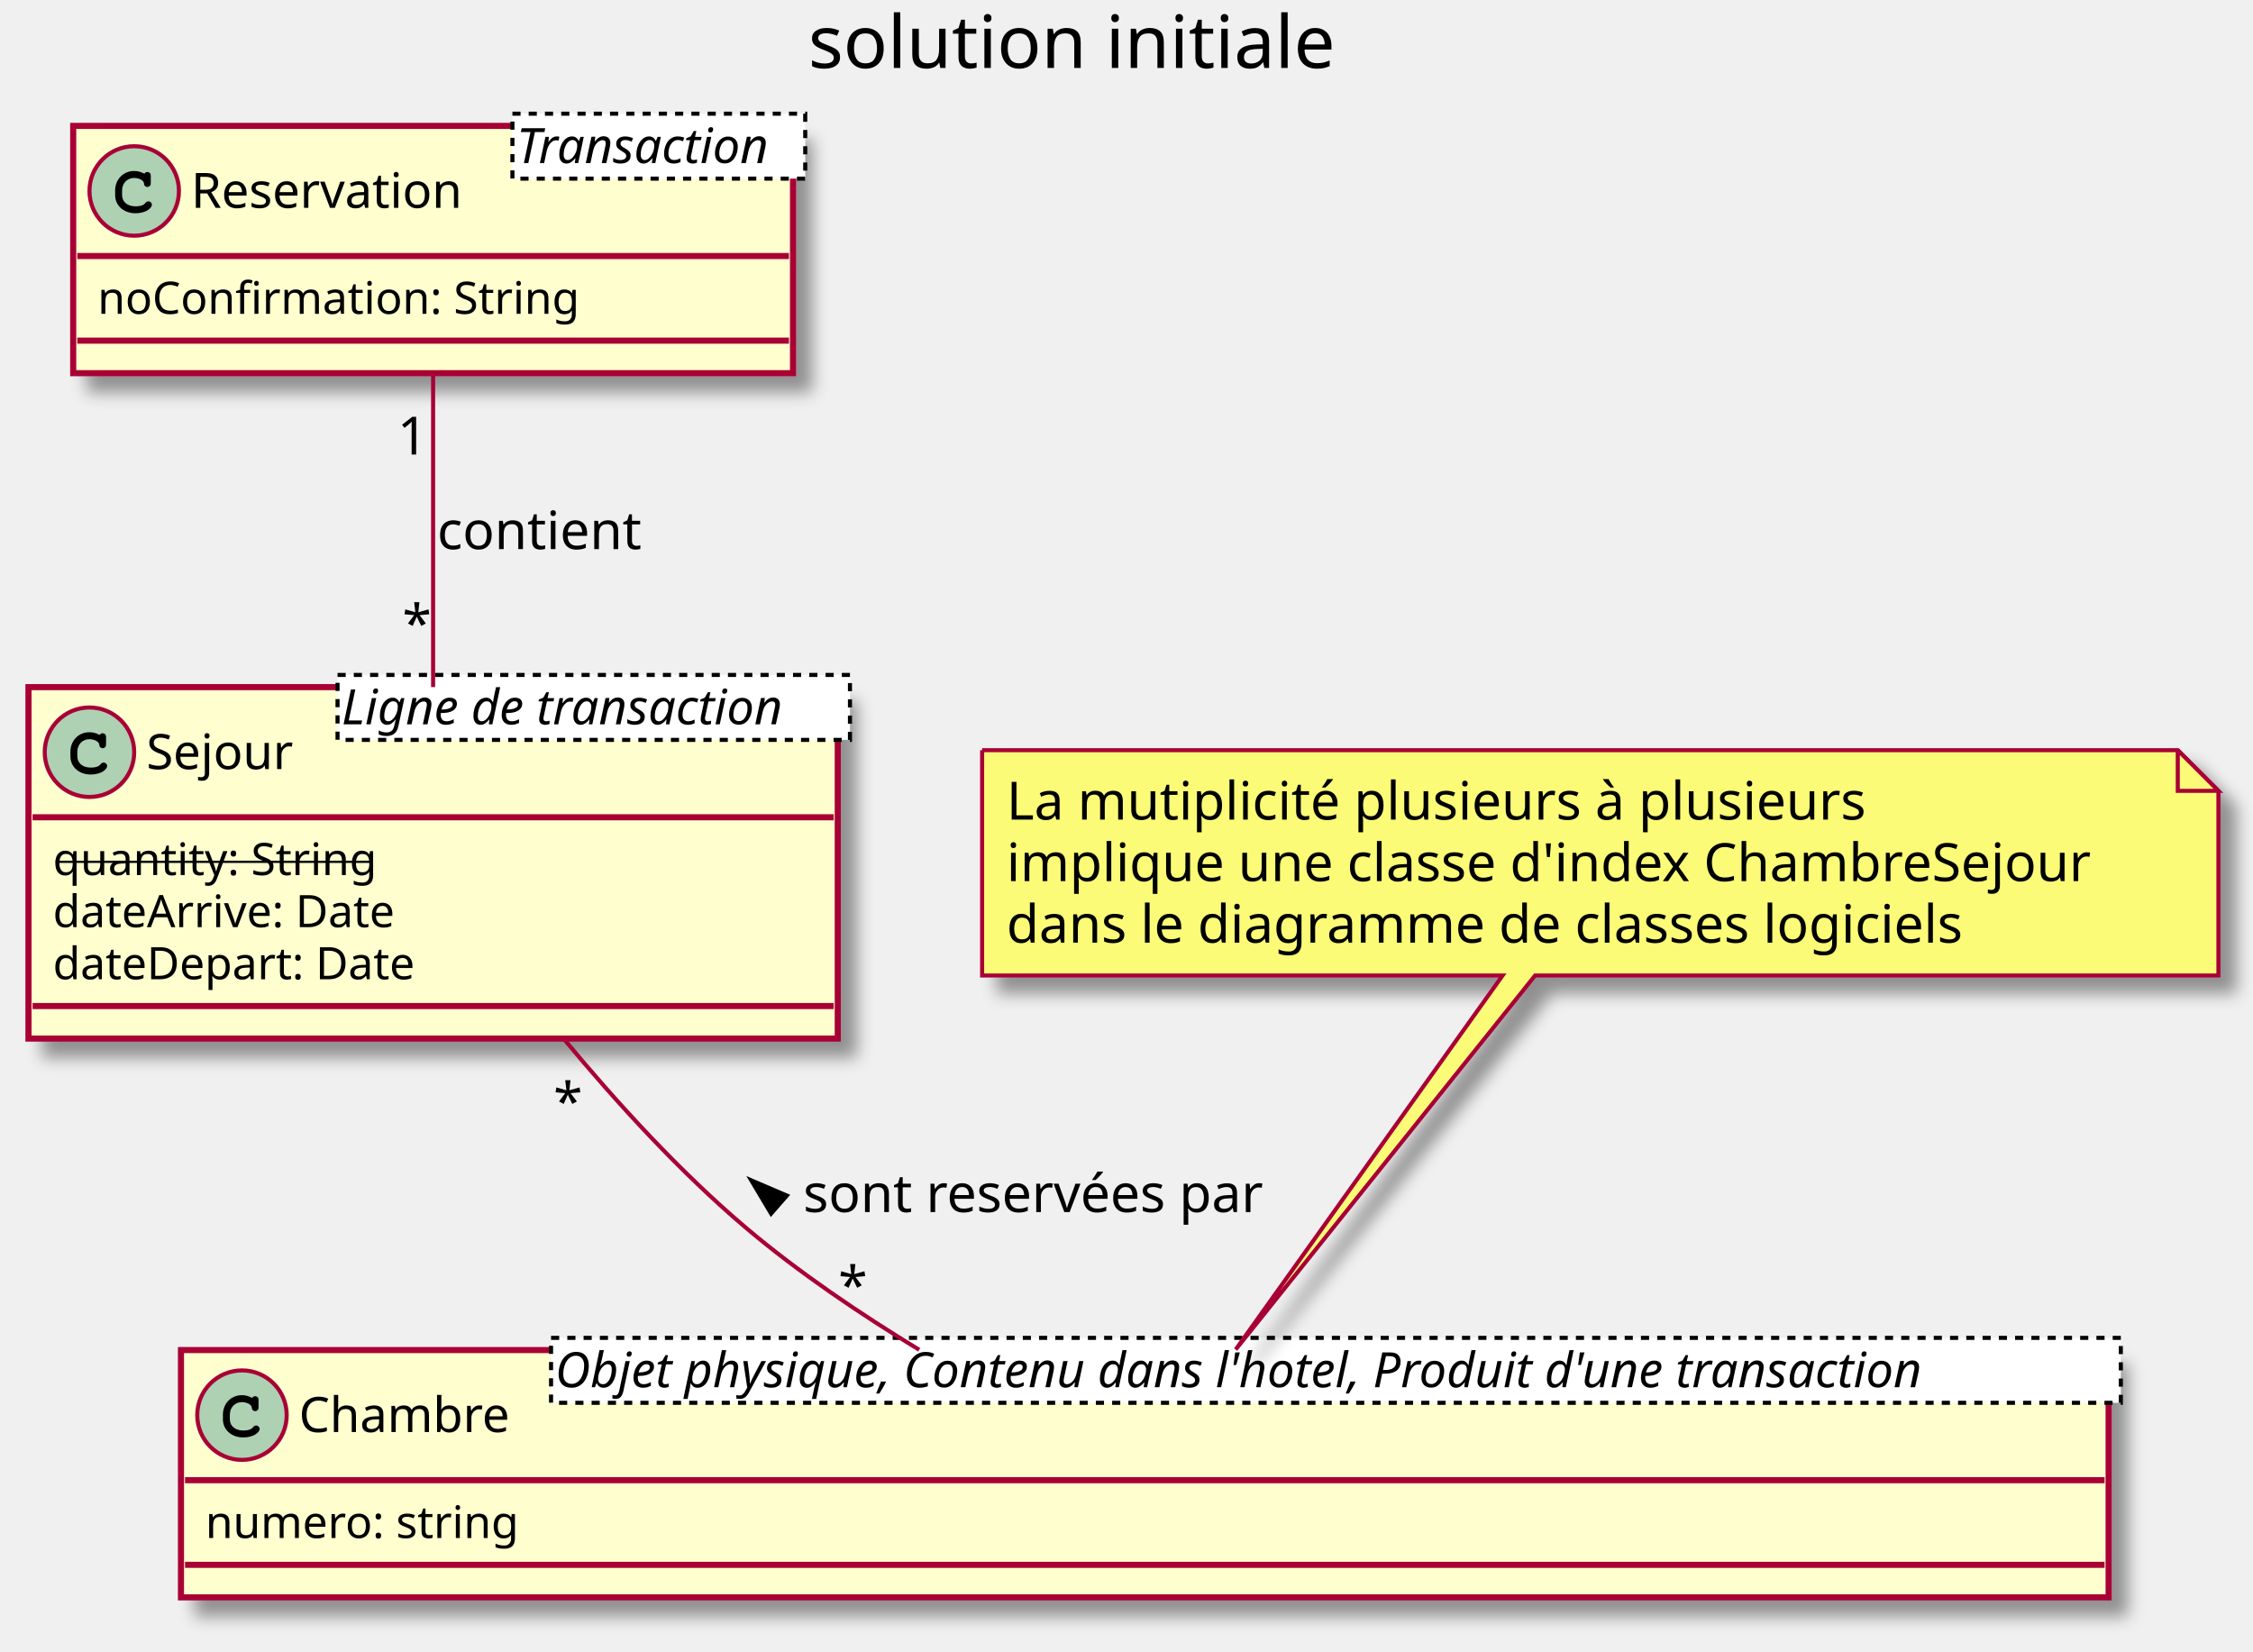
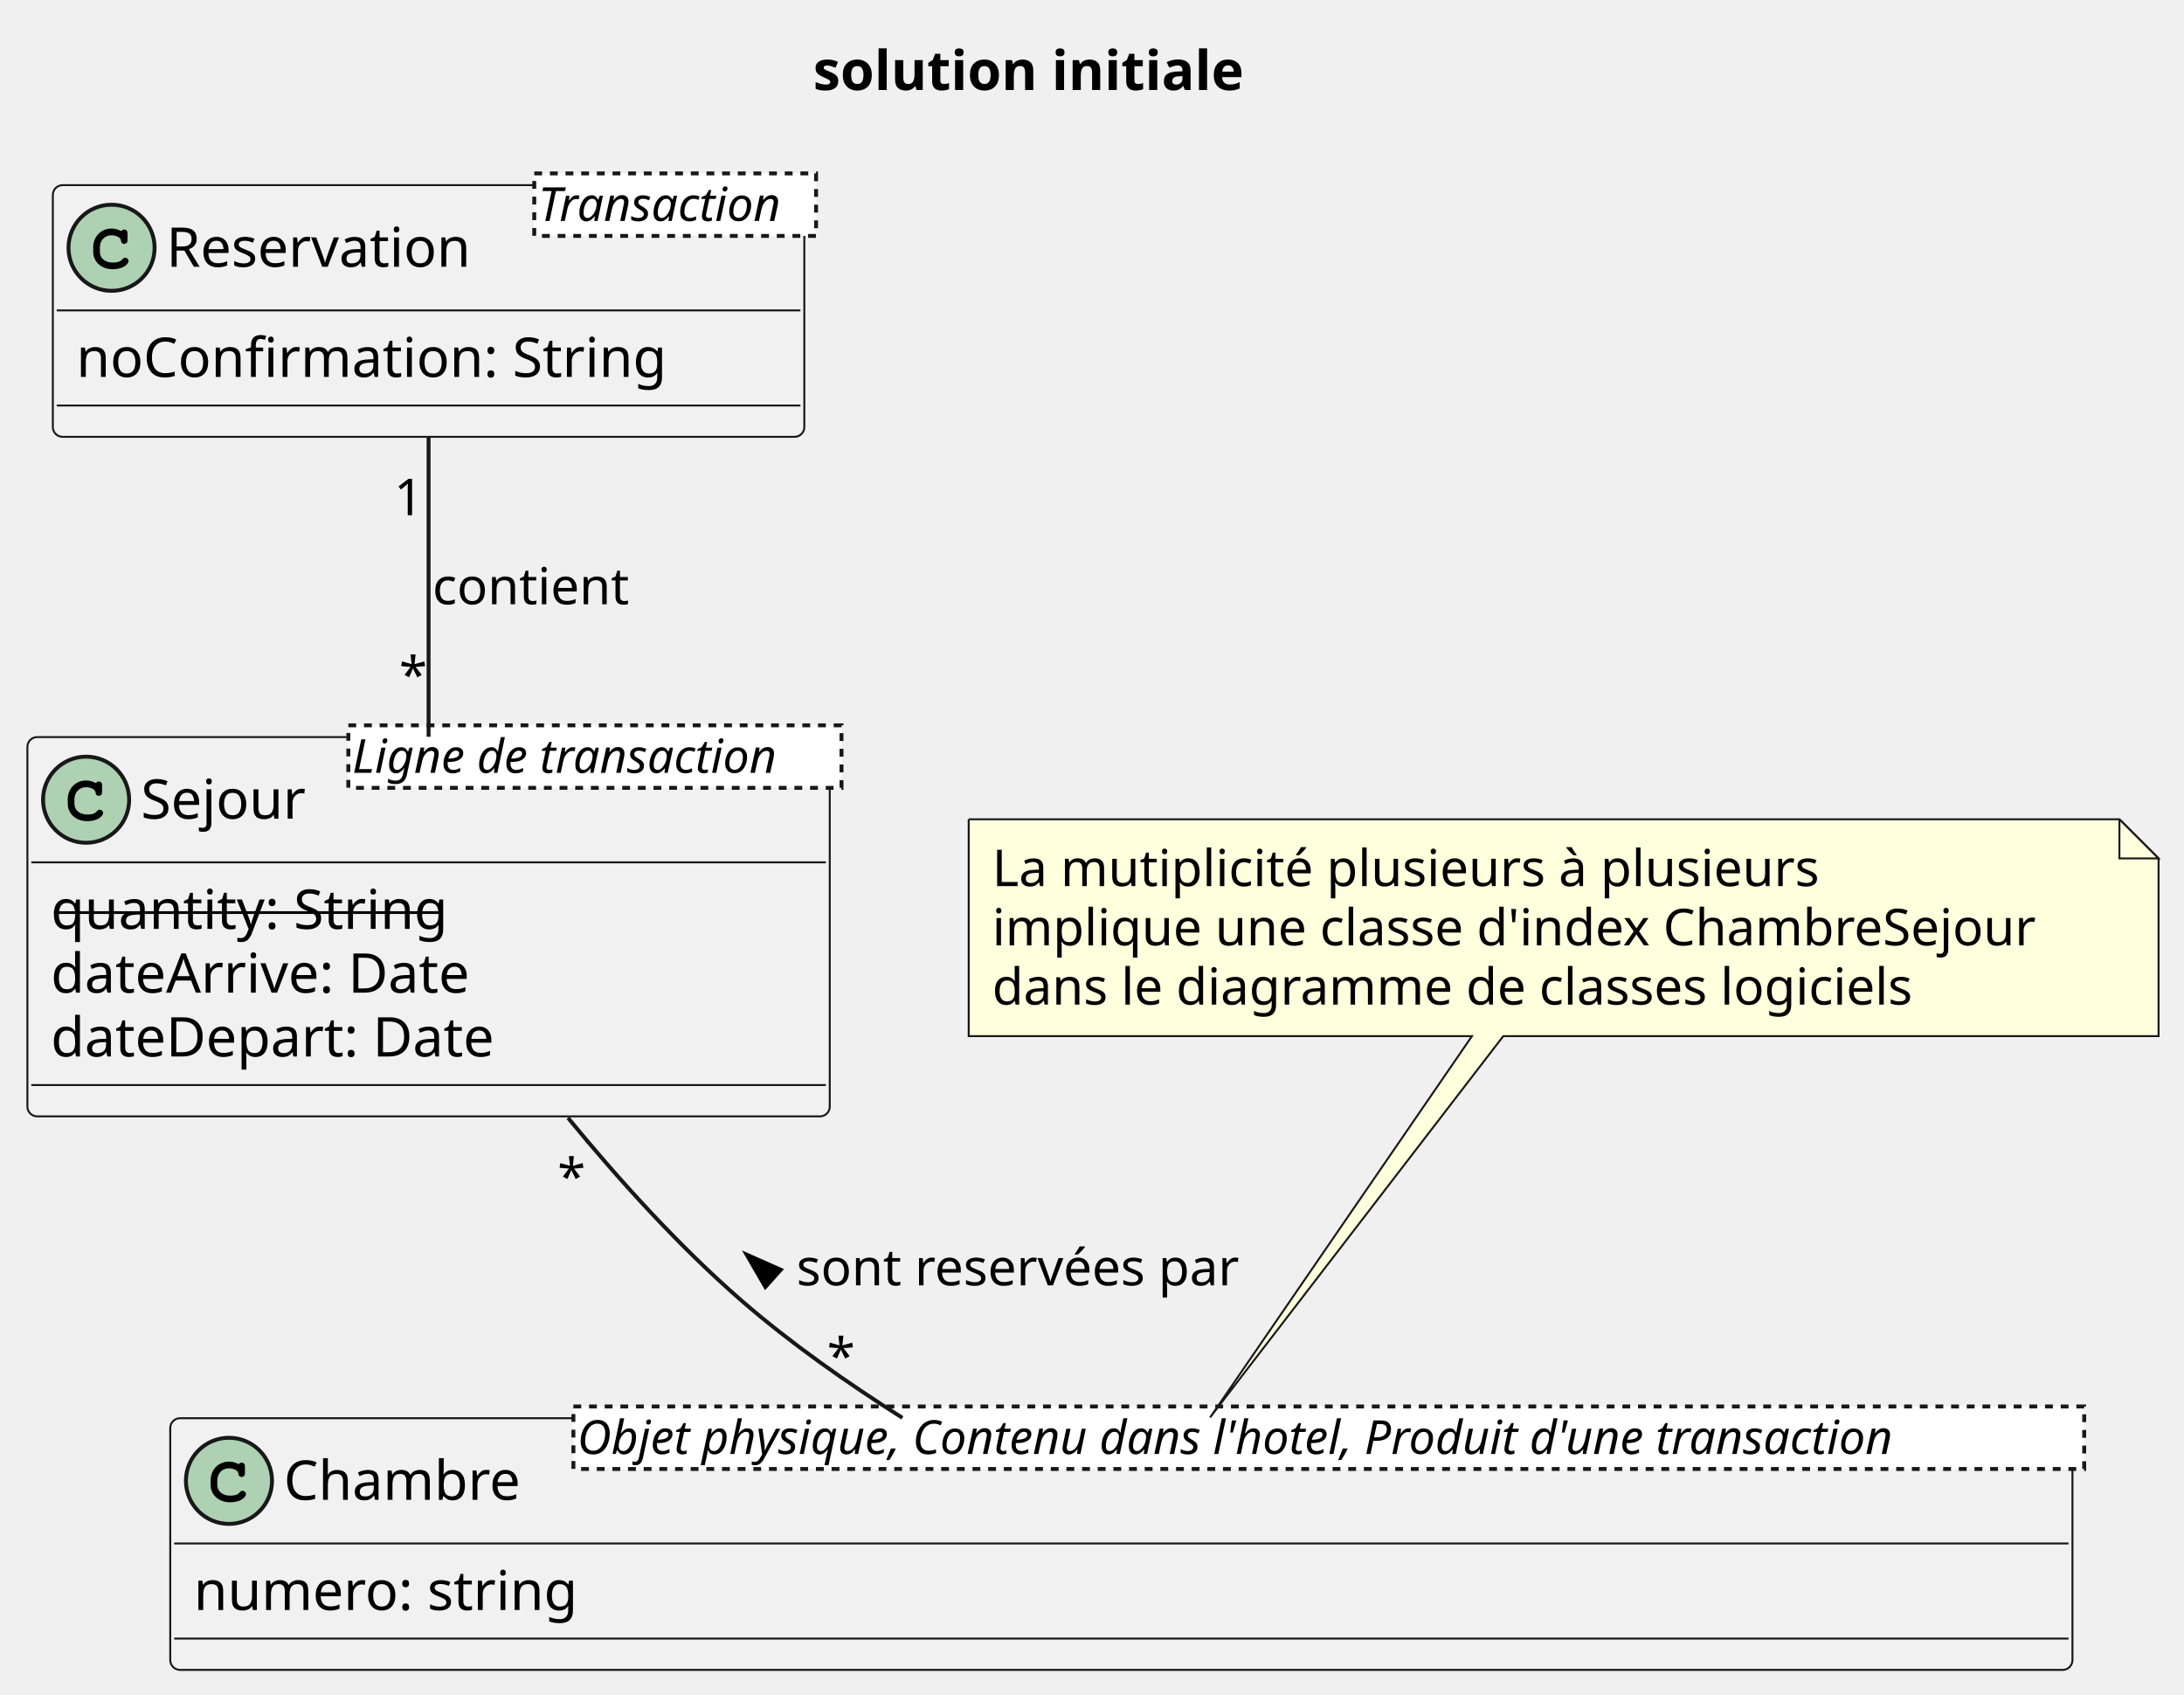
- <svg xmlns="http://www.w3.org/2000/svg" contentScriptType="application/ecmascript" contentStyleType="text/css" height="406px" preserveAspectRatio="none" style="width:554px;height:406px;" version="1.1" viewBox="0 0 554 406" width="554px" zoomAndPan="magnify">
-   <defs>
-     <filter height="300%" id="f1jdddmg0zm1qn" width="300%" x="-1" y="-1">
-       <feGaussianBlur result="blurOut" stdDeviation="2.0" />
-       <feColorMatrix in="blurOut" result="blurOut2" type="matrix" values="0 0 0 0 0 0 0 0 0 0 0 0 0 0 0 0 0 0 .4 0" />
-       <feOffset dx="4.0" dy="4.0" in="blurOut2" result="blurOut3" />
-       <feBlend in="SourceGraphic" in2="blurOut3" mode="normal" />
-     </filter>
-   </defs>
+ <svg xmlns="http://www.w3.org/2000/svg" contentStyleType="text/css" height="433px" preserveAspectRatio="none" style="width:558px;height:433px;background:#FFFFFF;" version="1.1" viewBox="0 0 558 433" width="558px" zoomAndPan="magnify">
+   <defs />
  <g>
-     <text fill="#000000" font-family="sans-serif" font-size="18" lengthAdjust="spacing" textLength="142" x="198.75" y="16.708">solution initiale</text>
-     <rect codeLine="2" fill="#FEFECE" filter="url(#f1jdddmg0zm1qn)" height="60.805" id="Reservation" style="stroke:#A80036;stroke-width:1.5;" width="177" x="18" y="30.953" />
-     <ellipse cx="33" cy="46.953" fill="#ADD1B2" rx="11" ry="11" style="stroke:#A80036;stroke-width:1.0;" />
-     <path d="M35.344,42.625 C34.406,42.188 33.812,42.047 32.938,42.047 C30.312,42.047 28.312,44.125 28.312,46.844 L28.312,47.969 C28.312,50.547 30.422,52.438 33.312,52.438 C34.531,52.438 35.688,52.141 36.438,51.594 C37.016,51.188 37.344,50.734 37.344,50.344 C37.344,49.891 36.953,49.5 36.484,49.5 C36.266,49.5 36.062,49.578 35.875,49.766 C35.422,50.25 35.422,50.25 35.234,50.344 C34.812,50.609 34.125,50.734 33.359,50.734 C31.312,50.734 30.016,49.641 30.016,47.938 L30.016,46.844 C30.016,45.062 31.266,43.75 33,43.75 C33.578,43.75 34.188,43.906 34.656,44.156 C35.141,44.438 35.312,44.656 35.406,45.062 C35.469,45.469 35.5,45.594 35.641,45.719 C35.781,45.859 36.016,45.969 36.234,45.969 C36.5,45.969 36.766,45.828 36.938,45.609 C37.047,45.453 37.078,45.266 37.078,44.844 L37.078,43.422 C37.078,42.984 37.062,42.859 36.969,42.703 C36.812,42.438 36.531,42.297 36.234,42.297 C35.938,42.297 35.734,42.391 35.516,42.703 L35.344,42.625 Z " fill="#000000" />
-     <text fill="#000000" font-family="sans-serif" font-size="12" lengthAdjust="spacing" textLength="71" x="47" y="51.107">Reservation</text>
-     <rect fill="#FFFFFF" height="15.969" style="stroke:#000000;stroke-width:1.0;stroke-dasharray:2.0,2.0;" width="72" x="126" y="27.953" />
-     <text fill="#000000" font-family="sans-serif" font-size="12" font-style="italic" lengthAdjust="spacing" textLength="70" x="127" y="40.092">Transaction</text>
-     <line style="stroke:#A80036;stroke-width:1.5;" x1="19" x2="194" y1="62.953" y2="62.953" />
-     <text fill="#000000" font-family="sans-serif" font-size="11" lengthAdjust="spacing" textLength="126" x="24" y="77.164">noConfirmation: String</text>
-     <line style="stroke:#A80036;stroke-width:1.5;" x1="19" x2="194" y1="83.758" y2="83.758" />
-     <rect codeLine="6" fill="#FEFECE" filter="url(#f1jdddmg0zm1qn)" height="86.414" id="Sejour" style="stroke:#A80036;stroke-width:1.5;" width="199" x="7" y="168.953" />
-     <ellipse cx="22" cy="184.953" fill="#ADD1B2" rx="11" ry="11" style="stroke:#A80036;stroke-width:1.0;" />
-     <path d="M24.344,180.625 C23.406,180.188 22.812,180.047 21.938,180.047 C19.312,180.047 17.312,182.125 17.312,184.844 L17.312,185.969 C17.312,188.547 19.422,190.438 22.312,190.438 C23.531,190.438 24.688,190.141 25.438,189.594 C26.016,189.188 26.344,188.734 26.344,188.344 C26.344,187.891 25.953,187.5 25.484,187.5 C25.266,187.5 25.062,187.578 24.875,187.766 C24.422,188.25 24.422,188.25 24.234,188.344 C23.812,188.609 23.125,188.734 22.359,188.734 C20.312,188.734 19.016,187.641 19.016,185.938 L19.016,184.844 C19.016,183.062 20.266,181.75 22,181.75 C22.578,181.75 23.188,181.906 23.656,182.156 C24.141,182.438 24.312,182.656 24.406,183.062 C24.469,183.469 24.5,183.594 24.641,183.719 C24.781,183.859 25.016,183.969 25.234,183.969 C25.5,183.969 25.766,183.828 25.938,183.609 C26.047,183.453 26.078,183.266 26.078,182.844 L26.078,181.422 C26.078,180.984 26.062,180.859 25.969,180.703 C25.812,180.438 25.531,180.297 25.234,180.297 C24.938,180.297 24.734,180.391 24.516,180.703 L24.344,180.625 Z " fill="#000000" />
-     <text fill="#000000" font-family="sans-serif" font-size="12" lengthAdjust="spacing" textLength="39" x="36" y="189.107">Sejour</text>
-     <rect fill="#FFFFFF" height="15.969" style="stroke:#000000;stroke-width:1.0;stroke-dasharray:2.0,2.0;" width="126" x="83" y="165.953" />
-     <text fill="#000000" font-family="sans-serif" font-size="12" font-style="italic" lengthAdjust="spacing" textLength="124" x="84" y="178.092">Ligne de transaction</text>
-     <line style="stroke:#A80036;stroke-width:1.5;" x1="8" x2="205" y1="200.953" y2="200.953" />
-     <text fill="#000000" font-family="sans-serif" font-size="11" lengthAdjust="spacing" text-decoration="line-through" textLength="86" x="13" y="215.164">quantity: String</text>
-     <text fill="#000000" font-family="sans-serif" font-size="11" lengthAdjust="spacing" textLength="95" x="13" y="227.968">dateArrive: Date</text>
-     <text fill="#000000" font-family="sans-serif" font-size="11" lengthAdjust="spacing" textLength="100" x="13" y="240.773">dateDepart: Date</text>
-     <line style="stroke:#A80036;stroke-width:1.5;" x1="8" x2="205" y1="247.367" y2="247.367" />
-     <rect codeLine="13" fill="#FEFECE" filter="url(#f1jdddmg0zm1qn)" height="60.805" id="Chambre" style="stroke:#A80036;stroke-width:1.5;" width="474" x="44.5" y="331.953" />
-     <ellipse cx="59.5" cy="347.953" fill="#ADD1B2" rx="11" ry="11" style="stroke:#A80036;stroke-width:1.0;" />
-     <path d="M61.844,343.625 C60.906,343.188 60.312,343.047 59.438,343.047 C56.812,343.047 54.812,345.125 54.812,347.844 L54.812,348.969 C54.812,351.547 56.922,353.438 59.812,353.438 C61.031,353.438 62.188,353.141 62.938,352.594 C63.516,352.188 63.844,351.734 63.844,351.344 C63.844,350.891 63.453,350.5 62.984,350.5 C62.766,350.5 62.562,350.578 62.375,350.766 C61.922,351.25 61.922,351.25 61.734,351.344 C61.312,351.609 60.625,351.734 59.859,351.734 C57.812,351.734 56.516,350.641 56.516,348.938 L56.516,347.844 C56.516,346.062 57.766,344.75 59.5,344.75 C60.078,344.75 60.688,344.906 61.156,345.156 C61.641,345.438 61.812,345.656 61.906,346.062 C61.969,346.469 62,346.594 62.141,346.719 C62.281,346.859 62.516,346.969 62.734,346.969 C63,346.969 63.266,346.828 63.438,346.609 C63.547,346.453 63.578,346.266 63.578,345.844 L63.578,344.422 C63.578,343.984 63.562,343.859 63.469,343.703 C63.312,343.438 63.031,343.297 62.734,343.297 C62.438,343.297 62.234,343.391 62.016,343.703 L61.844,343.625 Z " fill="#000000" />
-     <text fill="#000000" font-family="sans-serif" font-size="12" lengthAdjust="spacing" textLength="54" x="73.5" y="352.107">Chambre</text>
-     <rect fill="#FFFFFF" height="15.969" style="stroke:#000000;stroke-width:1.0;stroke-dasharray:2.0,2.0;" width="386" x="135.5" y="328.953" />
-     <text fill="#000000" font-family="sans-serif" font-size="12" font-style="italic" lengthAdjust="spacing" textLength="384" x="136.5" y="341.092">Objet physique, Contenu dans l'hotel, Produit d'une transaction</text>
-     <line style="stroke:#A80036;stroke-width:1.5;" x1="45.5" x2="517.5" y1="363.953" y2="363.953" />
-     <text fill="#000000" font-family="sans-serif" font-size="11" lengthAdjust="spacing" textLength="82" x="50.5" y="378.164">numero: string</text>
-     <line style="stroke:#A80036;stroke-width:1.5;" x1="45.5" x2="517.5" y1="384.758" y2="384.758" />
-     <path d="M241.5,184.453 L241.5,239.852 A0,0 0 0 0 241.5,239.852 L369.477,239.852 L303.848,331.821 L377.477,239.852 L545.5,239.852 A0,0 0 0 0 545.5,239.852 L545.5,194.453 L535.5,184.453 L241.5,184.453 A0,0 0 0 0 241.5,184.453 " fill="#FBFB77" filter="url(#f1jdddmg0zm1qn)" style="stroke:#A80036;stroke-width:1.0;" />
-     <path d="M535.5,184.453 L535.5,194.453 L545.5,194.453 L535.5,184.453 " fill="#FBFB77" style="stroke:#A80036;stroke-width:1.0;" />
-     <text fill="#000000" font-family="sans-serif" font-size="13" lengthAdjust="spacing" textLength="219" x="247.5" y="201.52">La mutiplicité plusieurs à plusieurs</text>
-     <text fill="#000000" font-family="sans-serif" font-size="13" lengthAdjust="spacing" textLength="279" x="247.5" y="216.653">implique une classe d'index ChambreSejour</text>
-     <text fill="#000000" font-family="sans-serif" font-size="13" lengthAdjust="spacing" textLength="249" x="247.5" y="231.786">dans le diagramme de classes logiciels</text>
-     <path codeLine="17" d="M106.5,92.147 C106.5,114.154 106.5,144.447 106.5,168.935 " fill="none" id="Reservation-Sejour" style="stroke:#A80036;stroke-width:1.0;" />
-     <text fill="#000000" font-family="sans-serif" font-size="13" lengthAdjust="spacing" textLength="52" x="107.5" y="135.02">contient</text>
-     <text fill="#000000" font-family="sans-serif" font-size="13" lengthAdjust="spacing" textLength="8" x="97.713" y="111.766">1</text>
-     <text fill="#000000" font-family="sans-serif" font-size="13" lengthAdjust="spacing" textLength="7" x="98.942" y="157.928">*</text>
-     <path codeLine="18" d="M138.536,255.317 C151.519,270.978 167.27,288.238 183.5,301.953 C196.423,312.873 211.568,323.101 226.035,331.893 " fill="none" id="Sejour-Chambre" style="stroke:#A80036;stroke-width:1.0;" />
-     <polygon fill="#000000" points="184.737,290.227,189.608,298.395,193.48,293.972,184.737,290.227" style="stroke:#000000;stroke-width:1.0;" />
-     <text fill="#000000" font-family="sans-serif" font-size="13" lengthAdjust="spacing" textLength="121" x="197.5" y="298.02">sont reservées par</text>
-     <text fill="#000000" font-family="sans-serif" font-size="13" lengthAdjust="spacing" textLength="7" x="136.084" y="275.468">*</text>
-     <text fill="#000000" font-family="sans-serif" font-size="13" lengthAdjust="spacing" textLength="7" x="206.136" y="320.67">*</text>
+     <text fill="#000000" font-family="sans-serif" font-size="14" font-weight="bold" lengthAdjust="spacing" textLength="129" x="207.75" y="22.995">solution initiale</text>
+     <g id="elem_Reservation">
+       <rect codeLine="2" fill="#F1F1F1" height="64.297" id="Reservation" rx="2.5" ry="2.5" style="stroke:#181818;stroke-width:0.5;" width="192" x="13.5" y="47.297" />
+       <ellipse cx="28.5" cy="63.297" fill="#ADD1B2" rx="11" ry="11" style="stroke:#181818;stroke-width:1.0;" />
+       <path d="M30.844,58.969 C29.906,58.531 29.312,58.391 28.438,58.391 C25.812,58.391 23.812,60.469 23.812,63.188 L23.812,64.312 C23.812,66.891 25.922,68.781 28.812,68.781 C30.031,68.781 31.188,68.484 31.938,67.938 C32.516,67.531 32.844,67.078 32.844,66.688 C32.844,66.234 32.453,65.844 31.984,65.844 C31.766,65.844 31.562,65.922 31.375,66.109 C30.922,66.594 30.922,66.594 30.734,66.688 C30.312,66.953 29.625,67.078 28.859,67.078 C26.812,67.078 25.516,65.984 25.516,64.281 L25.516,63.188 C25.516,61.406 26.766,60.094 28.5,60.094 C29.078,60.094 29.688,60.25 30.156,60.5 C30.641,60.781 30.812,61 30.906,61.406 C30.969,61.812 31,61.938 31.141,62.062 C31.281,62.203 31.516,62.312 31.734,62.312 C32,62.312 32.266,62.172 32.438,61.953 C32.547,61.797 32.578,61.609 32.578,61.188 L32.578,59.766 C32.578,59.328 32.562,59.203 32.469,59.047 C32.312,58.781 32.031,58.641 31.734,58.641 C31.438,58.641 31.234,58.734 31.016,59.047 L30.844,58.969 Z " fill="#000000" />
+       <text fill="#000000" font-family="sans-serif" font-size="14" lengthAdjust="spacing" textLength="86" x="42.5" y="68.144">Reservation</text>
+       <rect fill="#FFFFFF" height="15.969" style="stroke:#181818;stroke-width:1.0;stroke-dasharray:2.0,2.0;" width="72" x="136.5" y="44.297" />
+       <text fill="#000000" font-family="sans-serif" font-size="12" font-style="italic" lengthAdjust="spacing" textLength="70" x="137.5" y="56.435">Transaction</text>
+       <line style="stroke:#181818;stroke-width:0.5;" x1="14.5" x2="204.5" y1="79.297" y2="79.297" />
+       <text fill="#000000" font-family="sans-serif" font-size="14" lengthAdjust="spacing" textLength="166" x="19.5" y="96.292">noConfirmation: String</text>
+       <line style="stroke:#181818;stroke-width:0.5;" x1="14.5" x2="204.5" y1="103.594" y2="103.594" />
+     </g>
+     <g id="elem_Sejour">
+       <rect codeLine="6" fill="#F1F1F1" height="96.891" id="Sejour" rx="2.5" ry="2.5" style="stroke:#181818;stroke-width:0.5;" width="205" x="7" y="188.297" />
+       <ellipse cx="22" cy="204.297" fill="#ADD1B2" rx="11" ry="11" style="stroke:#181818;stroke-width:1.0;" />
+       <path d="M24.344,199.969 C23.406,199.531 22.812,199.391 21.938,199.391 C19.312,199.391 17.312,201.469 17.312,204.188 L17.312,205.312 C17.312,207.891 19.422,209.781 22.312,209.781 C23.531,209.781 24.688,209.484 25.438,208.938 C26.016,208.531 26.344,208.078 26.344,207.688 C26.344,207.234 25.953,206.844 25.484,206.844 C25.266,206.844 25.062,206.922 24.875,207.109 C24.422,207.594 24.422,207.594 24.234,207.688 C23.812,207.953 23.125,208.078 22.359,208.078 C20.312,208.078 19.016,206.984 19.016,205.281 L19.016,204.188 C19.016,202.406 20.266,201.094 22,201.094 C22.578,201.094 23.188,201.25 23.656,201.5 C24.141,201.781 24.312,202 24.406,202.406 C24.469,202.812 24.5,202.938 24.641,203.062 C24.781,203.203 25.016,203.312 25.234,203.312 C25.5,203.312 25.766,203.172 25.938,202.953 C26.047,202.797 26.078,202.609 26.078,202.188 L26.078,200.766 C26.078,200.328 26.062,200.203 25.969,200.047 C25.812,199.781 25.531,199.641 25.234,199.641 C24.938,199.641 24.734,199.734 24.516,200.047 L24.344,199.969 Z " fill="#000000" />
+       <text fill="#000000" font-family="sans-serif" font-size="14" lengthAdjust="spacing" textLength="45" x="36" y="209.144">Sejour</text>
+       <rect fill="#FFFFFF" height="15.969" style="stroke:#181818;stroke-width:1.0;stroke-dasharray:2.0,2.0;" width="126" x="89" y="185.297" />
+       <text fill="#000000" font-family="sans-serif" font-size="12" font-style="italic" lengthAdjust="spacing" textLength="124" x="90" y="197.435">Ligne de transaction</text>
+       <line style="stroke:#181818;stroke-width:0.5;" x1="8" x2="211" y1="220.297" y2="220.297" />
+       <text fill="#000000" font-family="sans-serif" font-size="14" lengthAdjust="spacing" text-decoration="line-through" textLength="113" x="13" y="237.292">quantity: String</text>
+       <text fill="#000000" font-family="sans-serif" font-size="14" lengthAdjust="spacing" textLength="120" x="13" y="253.589">dateArrive: Date</text>
+       <text fill="#000000" font-family="sans-serif" font-size="14" lengthAdjust="spacing" textLength="128" x="13" y="269.886">dateDepart: Date</text>
+       <line style="stroke:#181818;stroke-width:0.5;" x1="8" x2="211" y1="277.188" y2="277.188" />
+     </g>
+     <g id="elem_Chambre">
+       <rect codeLine="13" fill="#F1F1F1" height="64.297" id="Chambre" rx="2.5" ry="2.5" style="stroke:#181818;stroke-width:0.5;" width="486" x="43.5" y="362.297" />
+       <ellipse cx="58.5" cy="378.297" fill="#ADD1B2" rx="11" ry="11" style="stroke:#181818;stroke-width:1.0;" />
+       <path d="M60.844,373.969 C59.906,373.531 59.312,373.391 58.438,373.391 C55.812,373.391 53.812,375.469 53.812,378.188 L53.812,379.312 C53.812,381.891 55.922,383.781 58.812,383.781 C60.031,383.781 61.188,383.484 61.938,382.938 C62.516,382.531 62.844,382.078 62.844,381.688 C62.844,381.234 62.453,380.844 61.984,380.844 C61.766,380.844 61.562,380.922 61.375,381.109 C60.922,381.594 60.922,381.594 60.734,381.688 C60.312,381.953 59.625,382.078 58.859,382.078 C56.812,382.078 55.516,380.984 55.516,379.281 L55.516,378.188 C55.516,376.406 56.766,375.094 58.5,375.094 C59.078,375.094 59.688,375.25 60.156,375.5 C60.641,375.781 60.812,376 60.906,376.406 C60.969,376.812 61,376.938 61.141,377.062 C61.281,377.203 61.516,377.312 61.734,377.312 C62,377.312 62.266,377.172 62.438,376.953 C62.547,376.797 62.578,376.609 62.578,376.188 L62.578,374.766 C62.578,374.328 62.562,374.203 62.469,374.047 C62.312,373.781 62.031,373.641 61.734,373.641 C61.438,373.641 61.234,373.734 61.016,374.047 L60.844,373.969 Z " fill="#000000" />
+       <text fill="#000000" font-family="sans-serif" font-size="14" lengthAdjust="spacing" textLength="66" x="72.5" y="383.144">Chambre</text>
+       <rect fill="#FFFFFF" height="15.969" style="stroke:#181818;stroke-width:1.0;stroke-dasharray:2.0,2.0;" width="386" x="146.5" y="359.297" />
+       <text fill="#000000" font-family="sans-serif" font-size="12" font-style="italic" lengthAdjust="spacing" textLength="384" x="147.5" y="371.435">Objet physique, Contenu dans l'hotel, Produit d'une transaction</text>
+       <line style="stroke:#181818;stroke-width:0.5;" x1="44.5" x2="528.5" y1="394.297" y2="394.297" />
+       <text fill="#000000" font-family="sans-serif" font-size="14" lengthAdjust="spacing" textLength="106" x="49.5" y="411.292">numero: string</text>
+       <line style="stroke:#181818;stroke-width:0.5;" x1="44.5" x2="528.5" y1="418.594" y2="418.594" />
+     </g>
+     <g id="elem_GMN5">
+       <path d="M247.5,209.297 L247.5,264.695 A0,0 0 0 0 247.5,264.695 L376.075,264.695 L309.168,362.104 L384.075,264.695 L551.5,264.695 A0,0 0 0 0 551.5,264.695 L551.5,219.297 L541.5,209.297 L247.5,209.297 A0,0 0 0 0 247.5,209.297 " fill="#FEFFDD" style="stroke:#181818;stroke-width:0.5;" />
+       <path d="M541.5,209.297 L541.5,219.297 L551.5,219.297 L541.5,209.297 " fill="#FEFFDD" style="stroke:#181818;stroke-width:0.5;" />
+       <text fill="#000000" font-family="sans-serif" font-size="13" lengthAdjust="spacing" textLength="219" x="253.5" y="226.364">La mutiplicité plusieurs à plusieurs</text>
+       <text fill="#000000" font-family="sans-serif" font-size="13" lengthAdjust="spacing" textLength="279" x="253.5" y="241.497">implique une classe d'index ChambreSejour</text>
+       <text fill="#000000" font-family="sans-serif" font-size="13" lengthAdjust="spacing" textLength="249" x="253.5" y="256.629">dans le diagramme de classes logiciels</text>
+     </g>
+     <g id="link_Reservation_Sejour">
+       <path codeLine="17" d="M109.5,111.391 C109.5,133.371 109.5,163.246 109.5,188.211 " fill="none" id="Reservation-Sejour" style="stroke:#181818;stroke-width:1.0;" />
+       <text fill="#000000" font-family="sans-serif" font-size="13" lengthAdjust="spacing" textLength="52" x="110.5" y="154.364">contient</text>
+       <text fill="#000000" font-family="sans-serif" font-size="13" lengthAdjust="spacing" textLength="8" x="100.675" y="131.607">1</text>
+       <text fill="#000000" font-family="sans-serif" font-size="13" lengthAdjust="spacing" textLength="7" x="101.986" y="177.058">*</text>
+     </g>
+     <g id="link_Sejour_Chambre">
+       <path codeLine="18" d="M145.125,285.574 C158.139,301.404 173.591,318.488 189.5,332.297 C201.97,343.12 216.55,353.337 230.561,362.204 " fill="none" id="Sejour-Chambre" style="stroke:#181818;stroke-width:1.0;" />
+       <polygon fill="#000000" points="190.778,320.525,195.549,328.752,199.474,324.376,190.778,320.525" style="stroke:#000000;stroke-width:1.0;" />
+       <text fill="#000000" font-family="sans-serif" font-size="13" lengthAdjust="spacing" textLength="121" x="203.5" y="328.364">sont reservées par</text>
+       <text fill="#000000" font-family="sans-serif" font-size="13" lengthAdjust="spacing" textLength="7" x="142.442" y="305.219">*</text>
+       <text fill="#000000" font-family="sans-serif" font-size="13" lengthAdjust="spacing" textLength="7" x="211.302" y="351.088">*</text>
+     </g>
  </g>
</svg>
